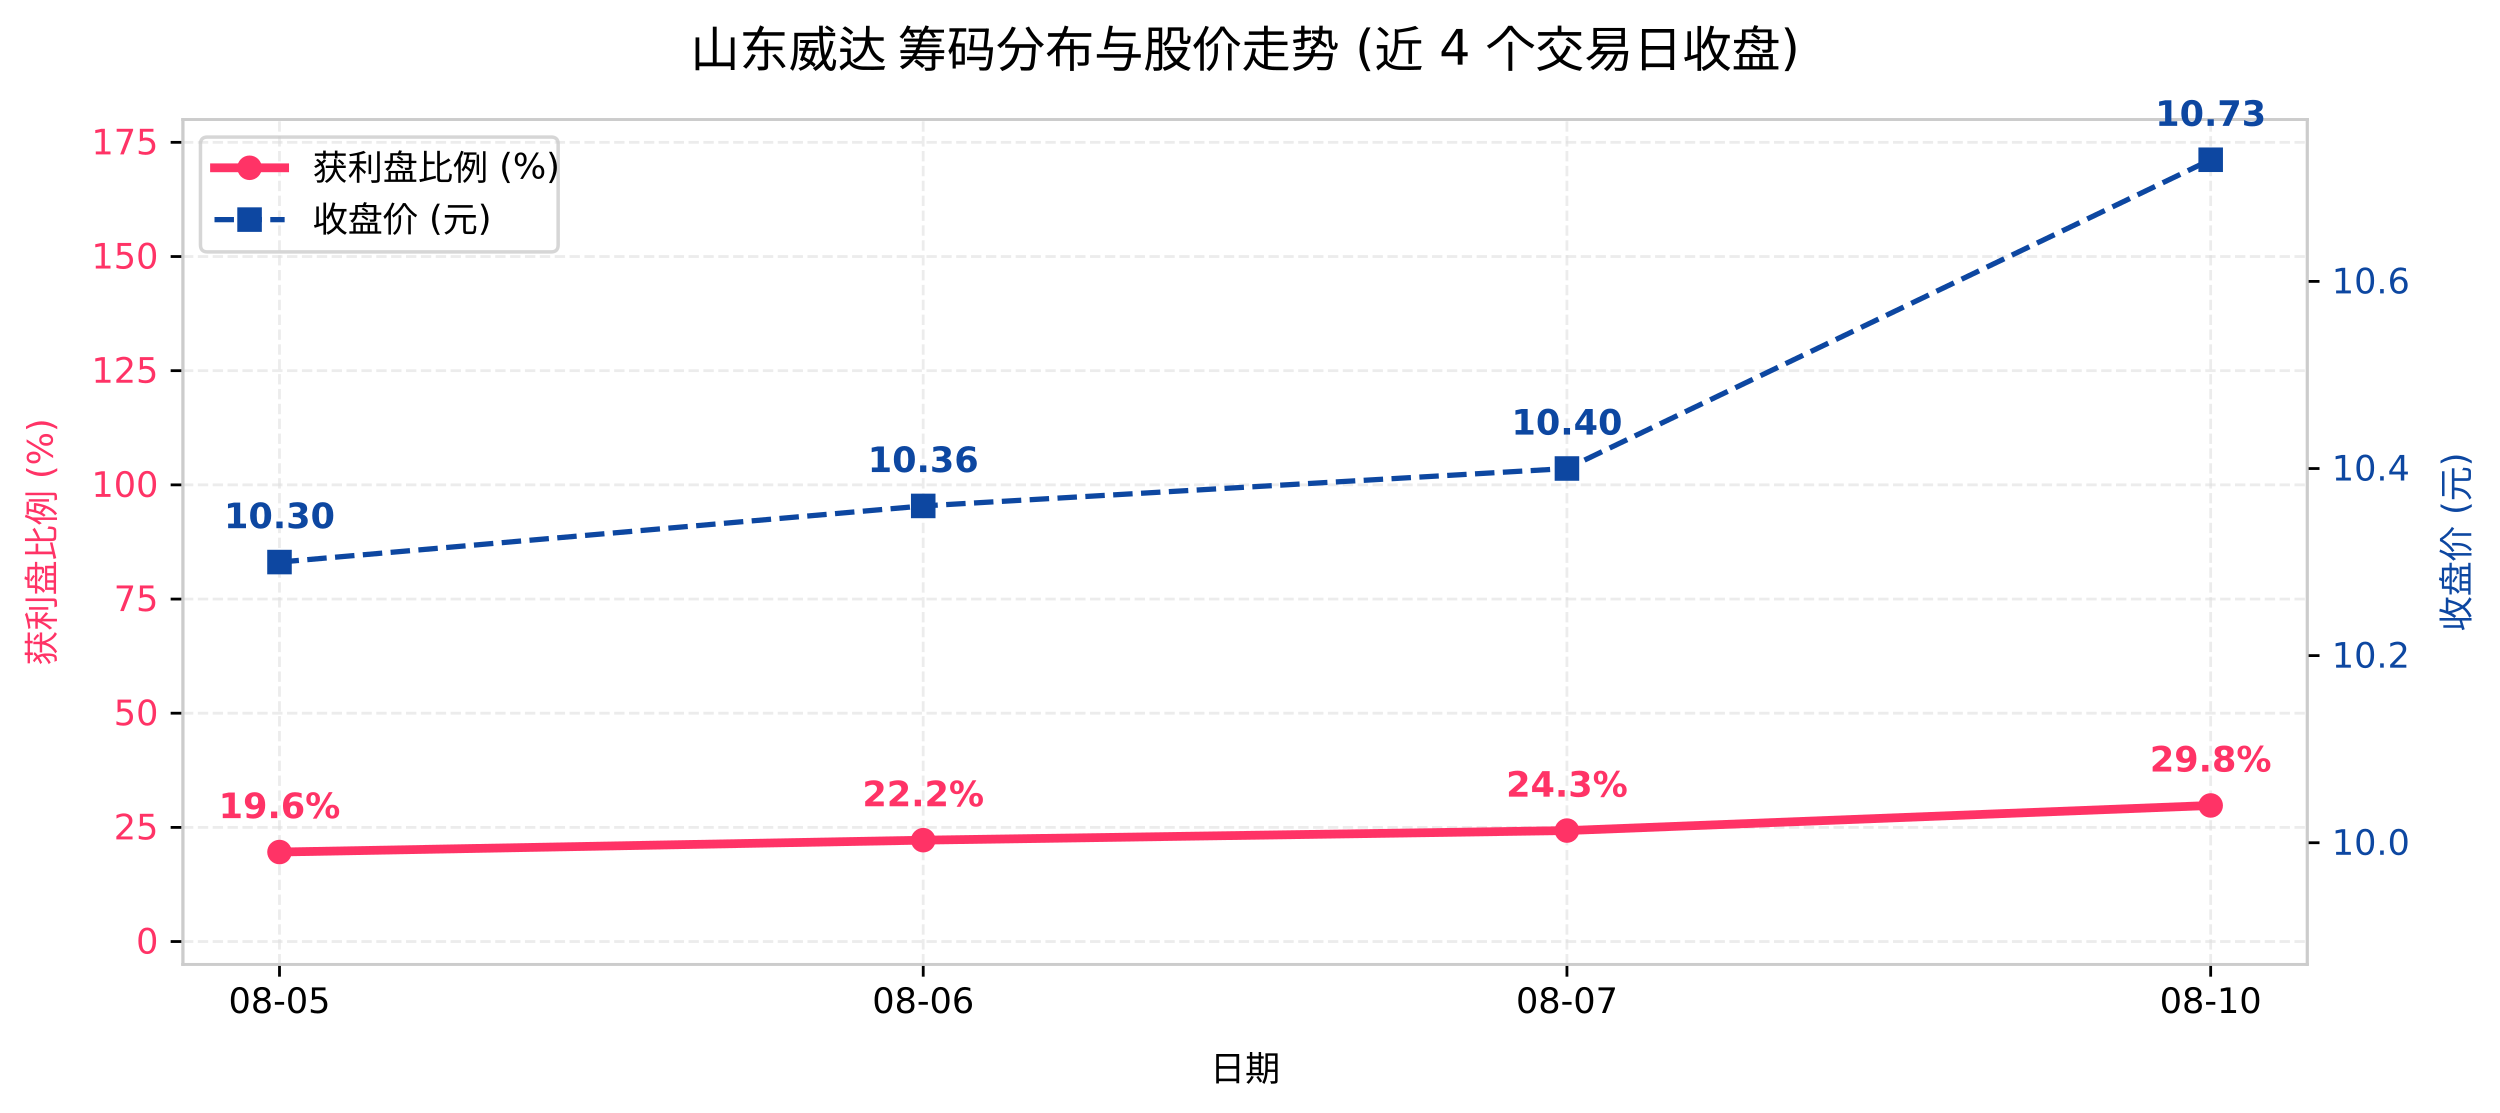
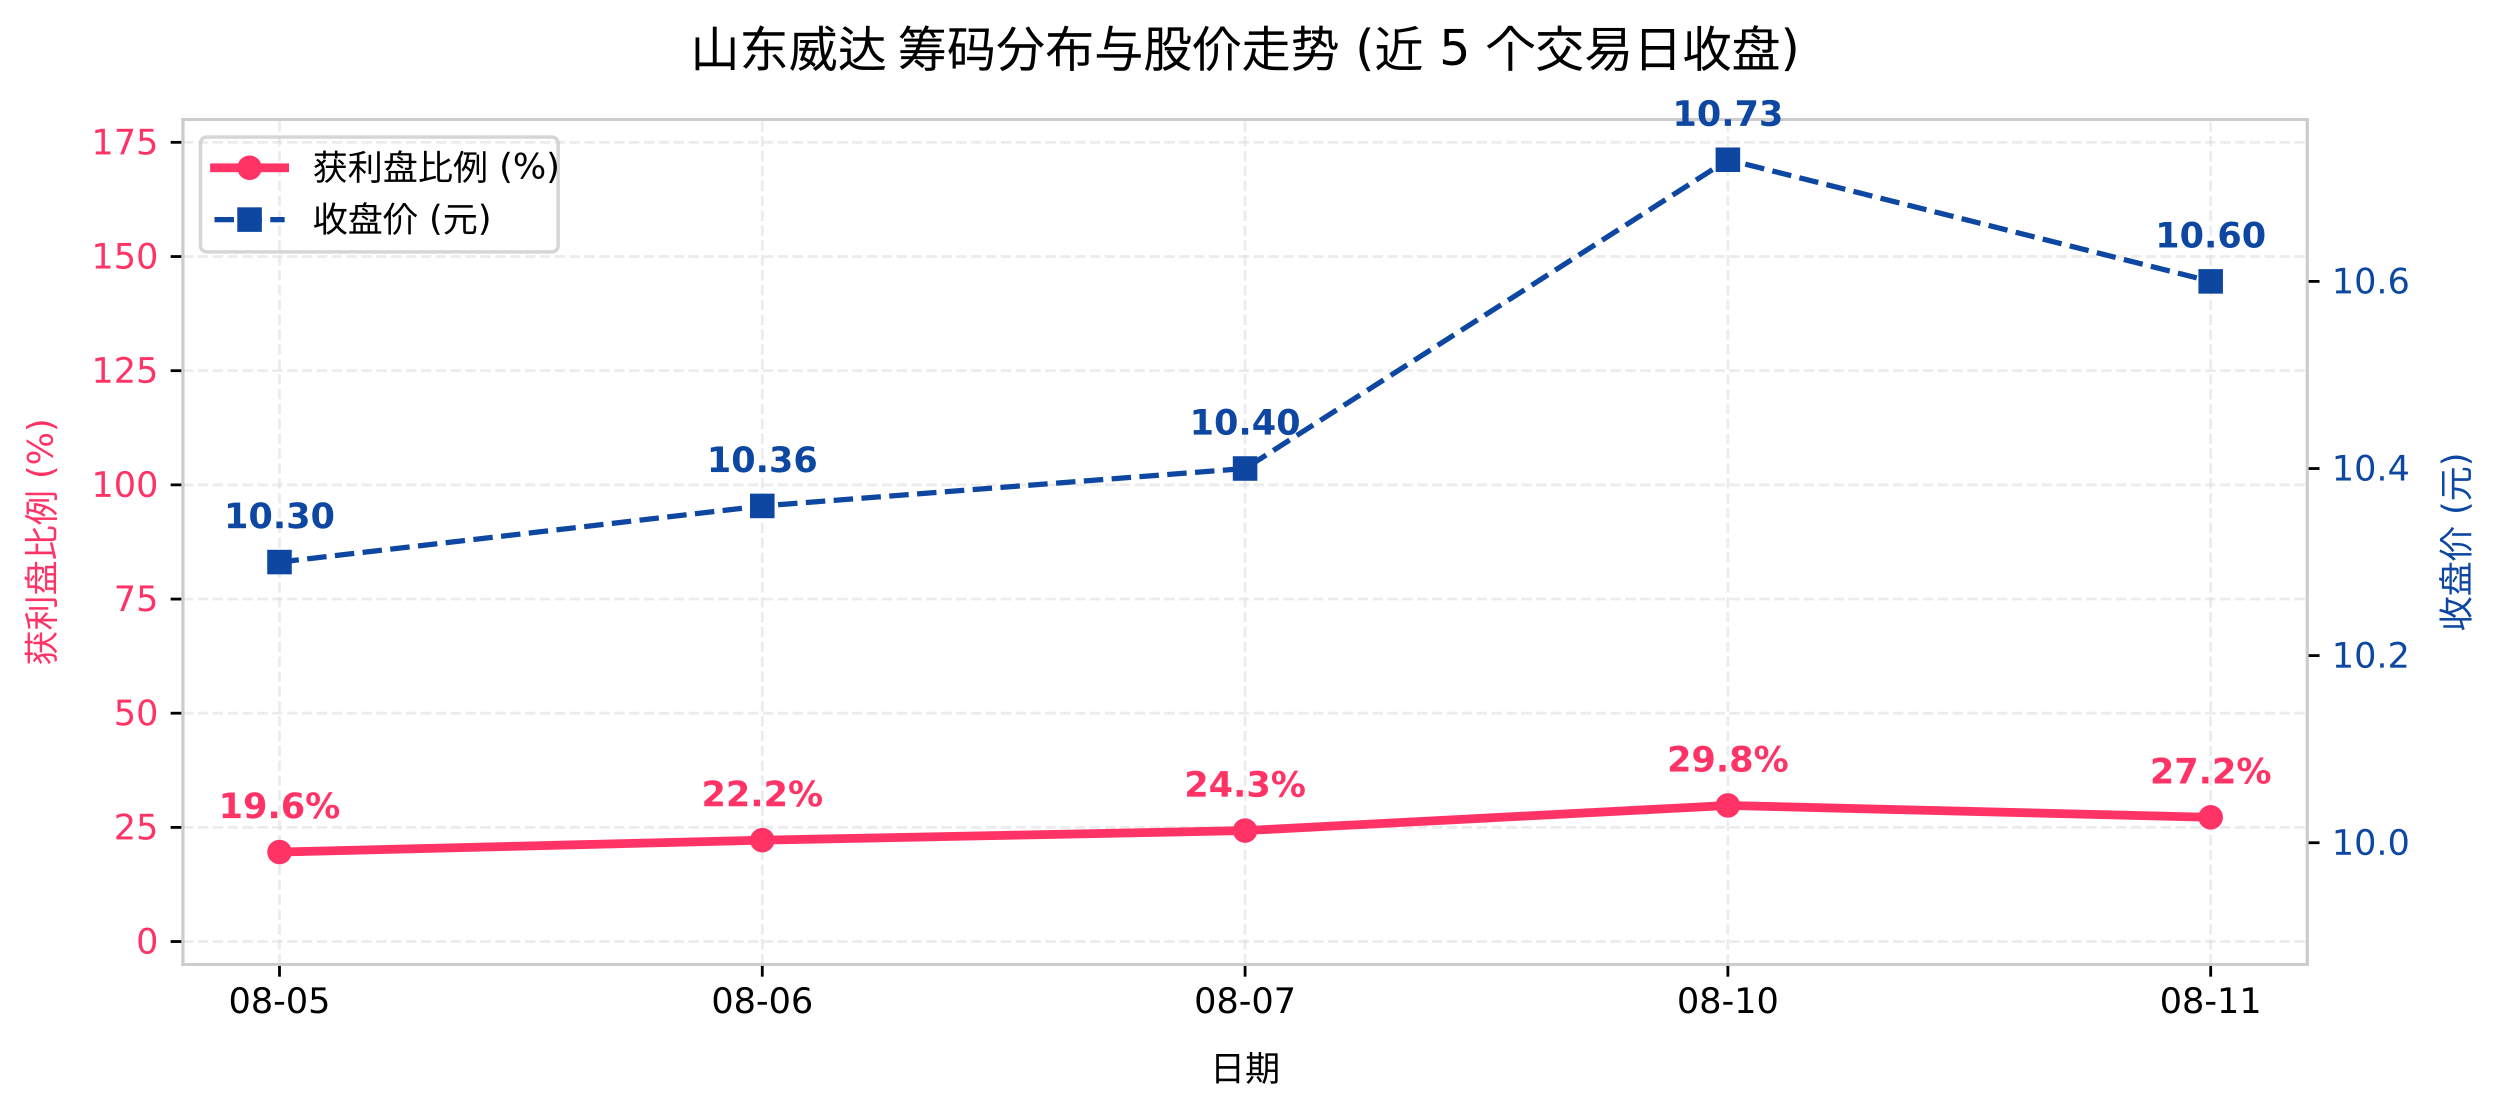
<svg xmlns="http://www.w3.org/2000/svg" xmlns:xlink="http://www.w3.org/1999/xlink" width="712.848pt" height="317.114pt" viewBox="0 0 712.848 317.114" version="1.1">
  <defs>
    <style type="text/css">*{stroke-linejoin: round; stroke-linecap: butt}</style>
  </defs>
  <g id="figure_1">
    <g id="patch_1">
      <path d="M 0 317.114  L 712.848 317.114  L 712.848 0  L 0 0  L 0 317.114  z " style="fill: none" />
    </g>
    <g id="axes_1">
      <g id="patch_2">
        <path d="M 52.163 274.983  L 657.883 274.983  L 657.883 34.08  L 52.163 34.08  L 52.163 274.983  z " style="fill: none" />
      </g>
      <g id="matplotlib.axis_1">
        <g id="xtick_1">
          <g id="line2d_1">
-             <path d="M 79.695 274.983  L 79.695 34.08  " clip-path="url(#pde02eee3ed)" style="fill: none; stroke-dasharray: 2.96,1.28; stroke-dashoffset: 0; stroke: #e0e0e0; stroke-opacity: 0.6; stroke-width: 0.8" />
+             <path d="M 79.695 274.983  L 79.695 34.08  " clip-path="url(#p38be6f33c8)" style="fill: none; stroke-dasharray: 2.96,1.28; stroke-dashoffset: 0; stroke: #e0e0e0; stroke-opacity: 0.6; stroke-width: 0.8" />
          </g>
          <g id="line2d_2">
            <defs>
-               <path id="m88d20fd924" d="M 0 0  L 0 3.5  " style="stroke: #000000; stroke-width: 0.8" />
+               <path id="m1085b98bb7" d="M 0 0  L 0 3.5  " style="stroke: #000000; stroke-width: 0.8" />
            </defs>
            <g>
-               <use xlink:href="#m88d20fd924" x="79.695" y="274.983" style="stroke: #000000; stroke-width: 0.8" />
+               <use xlink:href="#m1085b98bb7" x="79.695" y="274.983" style="stroke: #000000; stroke-width: 0.8" />
            </g>
          </g>
          <g id="text_1">
            <text style="font: 10px 'WenQuanYi Zen Hei', 'DejaVu Sans', 'Arial', sans-serif; text-anchor: middle" x="79.695" y="288.839" transform="rotate(-0 79.69523 288.8391)">08-05</text>
          </g>
        </g>
        <g id="xtick_2">
          <g id="line2d_3">
-             <path d="M 263.247 274.983  L 263.247 34.08  " clip-path="url(#pde02eee3ed)" style="fill: none; stroke-dasharray: 2.96,1.28; stroke-dashoffset: 0; stroke: #e0e0e0; stroke-opacity: 0.6; stroke-width: 0.8" />
+             <path d="M 217.359 274.983  L 217.359 34.08  " clip-path="url(#p38be6f33c8)" style="fill: none; stroke-dasharray: 2.96,1.28; stroke-dashoffset: 0; stroke: #e0e0e0; stroke-opacity: 0.6; stroke-width: 0.8" />
          </g>
          <g id="line2d_4">
            <g>
-               <use xlink:href="#m88d20fd924" x="263.247" y="274.983" style="stroke: #000000; stroke-width: 0.8" />
+               <use xlink:href="#m1085b98bb7" x="217.359" y="274.983" style="stroke: #000000; stroke-width: 0.8" />
            </g>
          </g>
          <g id="text_2">
-             <text style="font: 10px 'WenQuanYi Zen Hei', 'DejaVu Sans', 'Arial', sans-serif; text-anchor: middle" x="263.247" y="288.839" transform="rotate(-0 263.2467 288.8391)">08-06</text>
+             <text style="font: 10px 'WenQuanYi Zen Hei', 'DejaVu Sans', 'Arial', sans-serif; text-anchor: middle" x="217.359" y="288.839" transform="rotate(-0 217.3589 288.8391)">08-06</text>
          </g>
        </g>
        <g id="xtick_3">
          <g id="line2d_5">
-             <path d="M 446.798 274.983  L 446.798 34.08  " clip-path="url(#pde02eee3ed)" style="fill: none; stroke-dasharray: 2.96,1.28; stroke-dashoffset: 0; stroke: #e0e0e0; stroke-opacity: 0.6; stroke-width: 0.8" />
+             <path d="M 355.022 274.983  L 355.022 34.08  " clip-path="url(#p38be6f33c8)" style="fill: none; stroke-dasharray: 2.96,1.28; stroke-dashoffset: 0; stroke: #e0e0e0; stroke-opacity: 0.6; stroke-width: 0.8" />
          </g>
          <g id="line2d_6">
            <g>
-               <use xlink:href="#m88d20fd924" x="446.798" y="274.983" style="stroke: #000000; stroke-width: 0.8" />
+               <use xlink:href="#m1085b98bb7" x="355.022" y="274.983" style="stroke: #000000; stroke-width: 0.8" />
            </g>
          </g>
          <g id="text_3">
-             <text style="font: 10px 'WenQuanYi Zen Hei', 'DejaVu Sans', 'Arial', sans-serif; text-anchor: middle" x="446.798" y="288.839" transform="rotate(-0 446.7983 288.8391)">08-07</text>
+             <text style="font: 10px 'WenQuanYi Zen Hei', 'DejaVu Sans', 'Arial', sans-serif; text-anchor: middle" x="355.022" y="288.839" transform="rotate(-0 355.0225 288.8391)">08-07</text>
          </g>
        </g>
        <g id="xtick_4">
          <g id="line2d_7">
-             <path d="M 630.35 274.983  L 630.35 34.08  " clip-path="url(#pde02eee3ed)" style="fill: none; stroke-dasharray: 2.96,1.28; stroke-dashoffset: 0; stroke: #e0e0e0; stroke-opacity: 0.6; stroke-width: 0.8" />
+             <path d="M 492.686 274.983  L 492.686 34.08  " clip-path="url(#p38be6f33c8)" style="fill: none; stroke-dasharray: 2.96,1.28; stroke-dashoffset: 0; stroke: #e0e0e0; stroke-opacity: 0.6; stroke-width: 0.8" />
          </g>
          <g id="line2d_8">
            <g>
-               <use xlink:href="#m88d20fd924" x="630.35" y="274.983" style="stroke: #000000; stroke-width: 0.8" />
+               <use xlink:href="#m1085b98bb7" x="492.686" y="274.983" style="stroke: #000000; stroke-width: 0.8" />
            </g>
          </g>
          <g id="text_4">
-             <text style="font: 10px 'WenQuanYi Zen Hei', 'DejaVu Sans', 'Arial', sans-serif; text-anchor: middle" x="630.35" y="288.839" transform="rotate(-0 630.3498 288.8391)">08-10</text>
-           </g>
-         </g>
-         <g id="text_5">
+             <text style="font: 10px 'WenQuanYi Zen Hei', 'DejaVu Sans', 'Arial', sans-serif; text-anchor: middle" x="492.686" y="288.839" transform="rotate(-0 492.6861 288.8391)">08-10</text>
+           </g>
+         </g>
+         <g id="xtick_5">
+           <g id="line2d_9">
+             <path d="M 630.35 274.983  L 630.35 34.08  " clip-path="url(#p38be6f33c8)" style="fill: none; stroke-dasharray: 2.96,1.28; stroke-dashoffset: 0; stroke: #e0e0e0; stroke-opacity: 0.6; stroke-width: 0.8" />
+           </g>
+           <g id="line2d_10">
+             <g>
+               <use xlink:href="#m1085b98bb7" x="630.35" y="274.983" style="stroke: #000000; stroke-width: 0.8" />
+             </g>
+           </g>
+           <g id="text_5">
+             <text style="font: 10px 'WenQuanYi Zen Hei', 'DejaVu Sans', 'Arial', sans-serif; text-anchor: middle" x="630.35" y="288.839" transform="rotate(-0 630.3498 288.8391)">08-11</text>
+           </g>
+         </g>
+         <g id="text_6">
          <text style="font: 10px 'WenQuanYi Zen Hei', 'DejaVu Sans', 'Arial', sans-serif; text-anchor: middle" x="355.022" y="308.253" transform="rotate(-0 355.0225 308.2531)">日期</text>
        </g>
      </g>
      <g id="matplotlib.axis_2">
        <g id="ytick_1">
-           <g id="line2d_9">
-             <path d="M 52.163 268.472  L 657.883 268.472  " clip-path="url(#pde02eee3ed)" style="fill: none; stroke-dasharray: 2.96,1.28; stroke-dashoffset: 0; stroke: #e0e0e0; stroke-opacity: 0.6; stroke-width: 0.8" />
-           </g>
-           <g id="line2d_10">
+           <g id="line2d_11">
+             <path d="M 52.163 268.472  L 657.883 268.472  " clip-path="url(#p38be6f33c8)" style="fill: none; stroke-dasharray: 2.96,1.28; stroke-dashoffset: 0; stroke: #e0e0e0; stroke-opacity: 0.6; stroke-width: 0.8" />
+           </g>
+           <g id="line2d_12">
            <defs>
-               <path id="me8c92df234" d="M 0 0  L -3.5 0  " style="stroke: #000000; stroke-width: 0.8" />
+               <path id="m3b15d370ad" d="M 0 0  L -3.5 0  " style="stroke: #000000; stroke-width: 0.8" />
            </defs>
            <g>
-               <use xlink:href="#me8c92df234" x="52.163" y="268.472" style="stroke: #000000; stroke-width: 0.8" />
-             </g>
-           </g>
-           <g id="text_6">
+               <use xlink:href="#m3b15d370ad" x="52.163" y="268.472" style="stroke: #000000; stroke-width: 0.8" />
+             </g>
+           </g>
+           <g id="text_7">
            <text style="fill: #ff3366; font: 10px 'WenQuanYi Zen Hei', 'DejaVu Sans', 'Arial', sans-serif; text-anchor: end" x="45.163" y="271.9" transform="rotate(-0 45.1625 271.9001)">0</text>
          </g>
        </g>
        <g id="ytick_2">
-           <g id="line2d_11">
-             <path d="M 52.163 235.918  L 657.883 235.918  " clip-path="url(#pde02eee3ed)" style="fill: none; stroke-dasharray: 2.96,1.28; stroke-dashoffset: 0; stroke: #e0e0e0; stroke-opacity: 0.6; stroke-width: 0.8" />
-           </g>
-           <g id="line2d_12">
-             <g>
-               <use xlink:href="#me8c92df234" x="52.163" y="235.918" style="stroke: #000000; stroke-width: 0.8" />
-             </g>
-           </g>
-           <g id="text_7">
+           <g id="line2d_13">
+             <path d="M 52.163 235.918  L 657.883 235.918  " clip-path="url(#p38be6f33c8)" style="fill: none; stroke-dasharray: 2.96,1.28; stroke-dashoffset: 0; stroke: #e0e0e0; stroke-opacity: 0.6; stroke-width: 0.8" />
+           </g>
+           <g id="line2d_14">
+             <g>
+               <use xlink:href="#m3b15d370ad" x="52.163" y="235.918" style="stroke: #000000; stroke-width: 0.8" />
+             </g>
+           </g>
+           <g id="text_8">
            <text style="fill: #ff3366; font: 10px 'WenQuanYi Zen Hei', 'DejaVu Sans', 'Arial', sans-serif; text-anchor: end" x="45.163" y="239.346" transform="rotate(-0 45.1625 239.3457)">25</text>
          </g>
        </g>
        <g id="ytick_3">
-           <g id="line2d_13">
-             <path d="M 52.163 203.363  L 657.883 203.363  " clip-path="url(#pde02eee3ed)" style="fill: none; stroke-dasharray: 2.96,1.28; stroke-dashoffset: 0; stroke: #e0e0e0; stroke-opacity: 0.6; stroke-width: 0.8" />
-           </g>
-           <g id="line2d_14">
-             <g>
-               <use xlink:href="#me8c92df234" x="52.163" y="203.363" style="stroke: #000000; stroke-width: 0.8" />
-             </g>
-           </g>
-           <g id="text_8">
+           <g id="line2d_15">
+             <path d="M 52.163 203.363  L 657.883 203.363  " clip-path="url(#p38be6f33c8)" style="fill: none; stroke-dasharray: 2.96,1.28; stroke-dashoffset: 0; stroke: #e0e0e0; stroke-opacity: 0.6; stroke-width: 0.8" />
+           </g>
+           <g id="line2d_16">
+             <g>
+               <use xlink:href="#m3b15d370ad" x="52.163" y="203.363" style="stroke: #000000; stroke-width: 0.8" />
+             </g>
+           </g>
+           <g id="text_9">
            <text style="fill: #ff3366; font: 10px 'WenQuanYi Zen Hei', 'DejaVu Sans', 'Arial', sans-serif; text-anchor: end" x="45.163" y="206.791" transform="rotate(-0 45.1625 206.7913)">50</text>
          </g>
        </g>
        <g id="ytick_4">
-           <g id="line2d_15">
-             <path d="M 52.163 170.809  L 657.883 170.809  " clip-path="url(#pde02eee3ed)" style="fill: none; stroke-dasharray: 2.96,1.28; stroke-dashoffset: 0; stroke: #e0e0e0; stroke-opacity: 0.6; stroke-width: 0.8" />
-           </g>
-           <g id="line2d_16">
-             <g>
-               <use xlink:href="#me8c92df234" x="52.163" y="170.809" style="stroke: #000000; stroke-width: 0.8" />
-             </g>
-           </g>
-           <g id="text_9">
+           <g id="line2d_17">
+             <path d="M 52.163 170.809  L 657.883 170.809  " clip-path="url(#p38be6f33c8)" style="fill: none; stroke-dasharray: 2.96,1.28; stroke-dashoffset: 0; stroke: #e0e0e0; stroke-opacity: 0.6; stroke-width: 0.8" />
+           </g>
+           <g id="line2d_18">
+             <g>
+               <use xlink:href="#m3b15d370ad" x="52.163" y="170.809" style="stroke: #000000; stroke-width: 0.8" />
+             </g>
+           </g>
+           <g id="text_10">
            <text style="fill: #ff3366; font: 10px 'WenQuanYi Zen Hei', 'DejaVu Sans', 'Arial', sans-serif; text-anchor: end" x="45.163" y="174.237" transform="rotate(-0 45.1625 174.2369)">75</text>
          </g>
        </g>
        <g id="ytick_5">
-           <g id="line2d_17">
-             <path d="M 52.163 138.254  L 657.883 138.254  " clip-path="url(#pde02eee3ed)" style="fill: none; stroke-dasharray: 2.96,1.28; stroke-dashoffset: 0; stroke: #e0e0e0; stroke-opacity: 0.6; stroke-width: 0.8" />
-           </g>
-           <g id="line2d_18">
-             <g>
-               <use xlink:href="#me8c92df234" x="52.163" y="138.254" style="stroke: #000000; stroke-width: 0.8" />
-             </g>
-           </g>
-           <g id="text_10">
+           <g id="line2d_19">
+             <path d="M 52.163 138.254  L 657.883 138.254  " clip-path="url(#p38be6f33c8)" style="fill: none; stroke-dasharray: 2.96,1.28; stroke-dashoffset: 0; stroke: #e0e0e0; stroke-opacity: 0.6; stroke-width: 0.8" />
+           </g>
+           <g id="line2d_20">
+             <g>
+               <use xlink:href="#m3b15d370ad" x="52.163" y="138.254" style="stroke: #000000; stroke-width: 0.8" />
+             </g>
+           </g>
+           <g id="text_11">
            <text style="fill: #ff3366; font: 10px 'WenQuanYi Zen Hei', 'DejaVu Sans', 'Arial', sans-serif; text-anchor: end" x="45.163" y="141.682" transform="rotate(-0 45.1625 141.6825)">100</text>
          </g>
        </g>
        <g id="ytick_6">
-           <g id="line2d_19">
-             <path d="M 52.163 105.7  L 657.883 105.7  " clip-path="url(#pde02eee3ed)" style="fill: none; stroke-dasharray: 2.96,1.28; stroke-dashoffset: 0; stroke: #e0e0e0; stroke-opacity: 0.6; stroke-width: 0.8" />
-           </g>
-           <g id="line2d_20">
-             <g>
-               <use xlink:href="#me8c92df234" x="52.163" y="105.7" style="stroke: #000000; stroke-width: 0.8" />
-             </g>
-           </g>
-           <g id="text_11">
+           <g id="line2d_21">
+             <path d="M 52.163 105.7  L 657.883 105.7  " clip-path="url(#p38be6f33c8)" style="fill: none; stroke-dasharray: 2.96,1.28; stroke-dashoffset: 0; stroke: #e0e0e0; stroke-opacity: 0.6; stroke-width: 0.8" />
+           </g>
+           <g id="line2d_22">
+             <g>
+               <use xlink:href="#m3b15d370ad" x="52.163" y="105.7" style="stroke: #000000; stroke-width: 0.8" />
+             </g>
+           </g>
+           <g id="text_12">
            <text style="fill: #ff3366; font: 10px 'WenQuanYi Zen Hei', 'DejaVu Sans', 'Arial', sans-serif; text-anchor: end" x="45.163" y="109.128" transform="rotate(-0 45.1625 109.1281)">125</text>
          </g>
        </g>
        <g id="ytick_7">
-           <g id="line2d_21">
-             <path d="M 52.163 73.146  L 657.883 73.146  " clip-path="url(#pde02eee3ed)" style="fill: none; stroke-dasharray: 2.96,1.28; stroke-dashoffset: 0; stroke: #e0e0e0; stroke-opacity: 0.6; stroke-width: 0.8" />
-           </g>
-           <g id="line2d_22">
-             <g>
-               <use xlink:href="#me8c92df234" x="52.163" y="73.146" style="stroke: #000000; stroke-width: 0.8" />
-             </g>
-           </g>
-           <g id="text_12">
+           <g id="line2d_23">
+             <path d="M 52.163 73.146  L 657.883 73.146  " clip-path="url(#p38be6f33c8)" style="fill: none; stroke-dasharray: 2.96,1.28; stroke-dashoffset: 0; stroke: #e0e0e0; stroke-opacity: 0.6; stroke-width: 0.8" />
+           </g>
+           <g id="line2d_24">
+             <g>
+               <use xlink:href="#m3b15d370ad" x="52.163" y="73.146" style="stroke: #000000; stroke-width: 0.8" />
+             </g>
+           </g>
+           <g id="text_13">
            <text style="fill: #ff3366; font: 10px 'WenQuanYi Zen Hei', 'DejaVu Sans', 'Arial', sans-serif; text-anchor: end" x="45.163" y="76.574" transform="rotate(-0 45.1625 76.57371)">150</text>
          </g>
        </g>
        <g id="ytick_8">
-           <g id="line2d_23">
-             <path d="M 52.163 40.591  L 657.883 40.591  " clip-path="url(#pde02eee3ed)" style="fill: none; stroke-dasharray: 2.96,1.28; stroke-dashoffset: 0; stroke: #e0e0e0; stroke-opacity: 0.6; stroke-width: 0.8" />
-           </g>
-           <g id="line2d_24">
-             <g>
-               <use xlink:href="#me8c92df234" x="52.163" y="40.591" style="stroke: #000000; stroke-width: 0.8" />
-             </g>
-           </g>
-           <g id="text_13">
+           <g id="line2d_25">
+             <path d="M 52.163 40.591  L 657.883 40.591  " clip-path="url(#p38be6f33c8)" style="fill: none; stroke-dasharray: 2.96,1.28; stroke-dashoffset: 0; stroke: #e0e0e0; stroke-opacity: 0.6; stroke-width: 0.8" />
+           </g>
+           <g id="line2d_26">
+             <g>
+               <use xlink:href="#m3b15d370ad" x="52.163" y="40.591" style="stroke: #000000; stroke-width: 0.8" />
+             </g>
+           </g>
+           <g id="text_14">
            <text style="fill: #ff3366; font: 10px 'WenQuanYi Zen Hei', 'DejaVu Sans', 'Arial', sans-serif; text-anchor: end" x="45.163" y="44.019" transform="rotate(-0 45.1625 44.01932)">175</text>
          </g>
        </g>
-         <g id="text_14">
+         <g id="text_15">
          <text style="fill: #ff3366; font: 10px 'WenQuanYi Zen Hei', 'DejaVu Sans', 'Arial', sans-serif; text-anchor: middle" x="15.463" y="154.532" transform="rotate(-90 15.4625 154.5316)">获利盘比例 (%)</text>
        </g>
      </g>
-       <g id="line2d_25">
-         <path d="M 79.695 242.949  L 263.247 239.564  L 446.798 236.829  L 630.35 229.667  " clip-path="url(#pde02eee3ed)" style="fill: none; stroke: #ff3366; stroke-width: 2.5; stroke-linecap: square" />
+       <g id="line2d_27">
+         <path d="M 79.695 242.949  L 217.359 239.564  L 355.022 236.829  L 492.686 229.667  L 630.35 233.053  " clip-path="url(#p38be6f33c8)" style="fill: none; stroke: #ff3366; stroke-width: 2.5; stroke-linecap: square" />
        <defs>
-           <path id="mb4bf38bda2" d="M 0 3  C 0.796 3 1.559 2.684 2.121 2.121  C 2.684 1.559 3 0.796 3 0  C 3 -0.796 2.684 -1.559 2.121 -2.121  C 1.559 -2.684 0.796 -3 0 -3  C -0.796 -3 -1.559 -2.684 -2.121 -2.121  C -2.684 -1.559 -3 -0.796 -3 0  C -3 0.796 -2.684 1.559 -2.121 2.121  C -1.559 2.684 -0.796 3 0 3  z " style="stroke: #ff3366" />
+           <path id="meeb7e7c93b" d="M 0 3  C 0.796 3 1.559 2.684 2.121 2.121  C 2.684 1.559 3 0.796 3 0  C 3 -0.796 2.684 -1.559 2.121 -2.121  C 1.559 -2.684 0.796 -3 0 -3  C -0.796 -3 -1.559 -2.684 -2.121 -2.121  C -2.684 -1.559 -3 -0.796 -3 0  C -3 0.796 -2.684 1.559 -2.121 2.121  C -1.559 2.684 -0.796 3 0 3  z " style="stroke: #ff3366" />
        </defs>
-         <g clip-path="url(#pde02eee3ed)">
-           <use xlink:href="#mb4bf38bda2" x="79.695" y="242.949" style="fill: #ff3366; stroke: #ff3366" />
-           <use xlink:href="#mb4bf38bda2" x="263.247" y="239.564" style="fill: #ff3366; stroke: #ff3366" />
-           <use xlink:href="#mb4bf38bda2" x="446.798" y="236.829" style="fill: #ff3366; stroke: #ff3366" />
-           <use xlink:href="#mb4bf38bda2" x="630.35" y="229.667" style="fill: #ff3366; stroke: #ff3366" />
+         <g clip-path="url(#p38be6f33c8)">
+           <use xlink:href="#meeb7e7c93b" x="79.695" y="242.949" style="fill: #ff3366; stroke: #ff3366" />
+           <use xlink:href="#meeb7e7c93b" x="217.359" y="239.564" style="fill: #ff3366; stroke: #ff3366" />
+           <use xlink:href="#meeb7e7c93b" x="355.022" y="236.829" style="fill: #ff3366; stroke: #ff3366" />
+           <use xlink:href="#meeb7e7c93b" x="492.686" y="229.667" style="fill: #ff3366; stroke: #ff3366" />
+           <use xlink:href="#meeb7e7c93b" x="630.35" y="233.053" style="fill: #ff3366; stroke: #ff3366" />
        </g>
      </g>
      <g id="patch_3">
        <path d="M 52.163 274.983  L 52.163 34.08  " style="fill: none; stroke: #cccccc; stroke-width: 0.8; stroke-linejoin: miter; stroke-linecap: square" />
      </g>
      <g id="patch_4">
        <path d="M 657.883 274.983  L 657.883 34.08  " style="fill: none; stroke: #cccccc; stroke-width: 0.8; stroke-linejoin: miter; stroke-linecap: square" />
      </g>
      <g id="patch_5">
        <path d="M 52.163 274.983  L 657.883 274.983  " style="fill: none; stroke: #cccccc; stroke-width: 0.8; stroke-linejoin: miter; stroke-linecap: square" />
      </g>
      <g id="patch_6">
        <path d="M 52.163 34.08  L 657.883 34.08  " style="fill: none; stroke: #cccccc; stroke-width: 0.8; stroke-linejoin: miter; stroke-linecap: square" />
      </g>
-       <g id="text_15">
+       <g id="text_16">
        <text style="fill: #ff3366; font: 700 10px 'WenQuanYi Zen Hei', 'DejaVu Sans', 'Arial', sans-serif; text-anchor: middle" x="79.695" y="233.288" transform="rotate(-0 79.69523 233.2884)">19.6%</text>
      </g>
-       <g id="text_16">
-         <text style="fill: #ff3366; font: 700 10px 'WenQuanYi Zen Hei', 'DejaVu Sans', 'Arial', sans-serif; text-anchor: middle" x="263.247" y="229.903" transform="rotate(-0 263.2467 229.9027)">22.2%</text>
-       </g>
      <g id="text_17">
-         <text style="fill: #ff3366; font: 700 10px 'WenQuanYi Zen Hei', 'DejaVu Sans', 'Arial', sans-serif; text-anchor: middle" x="446.798" y="227.168" transform="rotate(-0 446.7983 227.1681)">24.3%</text>
+         <text style="fill: #ff3366; font: 700 10px 'WenQuanYi Zen Hei', 'DejaVu Sans', 'Arial', sans-serif; text-anchor: middle" x="217.359" y="229.903" transform="rotate(-0 217.3589 229.9027)">22.2%</text>
      </g>
      <g id="text_18">
-         <text style="fill: #ff3366; font: 700 10px 'WenQuanYi Zen Hei', 'DejaVu Sans', 'Arial', sans-serif; text-anchor: middle" x="630.35" y="220.006" transform="rotate(-0 630.3498 220.0062)">29.8%</text>
+         <text style="fill: #ff3366; font: 700 10px 'WenQuanYi Zen Hei', 'DejaVu Sans', 'Arial', sans-serif; text-anchor: middle" x="355.022" y="227.168" transform="rotate(-0 355.0225 227.1681)">24.3%</text>
+       </g>
+       <g id="text_19">
+         <text style="fill: #ff3366; font: 700 10px 'WenQuanYi Zen Hei', 'DejaVu Sans', 'Arial', sans-serif; text-anchor: middle" x="492.686" y="220.006" transform="rotate(-0 492.6861 220.0062)">29.8%</text>
+       </g>
+       <g id="text_20">
+         <text style="fill: #ff3366; font: 700 10px 'WenQuanYi Zen Hei', 'DejaVu Sans', 'Arial', sans-serif; text-anchor: middle" x="630.35" y="223.392" transform="rotate(-0 630.3498 223.3918)">27.2%</text>
      </g>
      <g id="legend_1">
        <g id="patch_7">
          <path d="M 59.163 71.829  L 157.15 71.829  Q 159.15 71.829 159.15 69.829  L 159.15 41.08  Q 159.15 39.08 157.15 39.08  L 59.163 39.08  Q 57.163 39.08 57.163 41.08  L 57.163 69.829  Q 57.163 71.829 59.163 71.829  L 59.163 71.829  z " style="fill: none; opacity: 0.8; stroke: #cccccc; stroke-linejoin: miter" />
        </g>
-         <g id="line2d_26">
+         <g id="line2d_28">
          <path d="M 61.163 47.843  L 71.162 47.843  L 81.162 47.843  " style="fill: none; stroke: #ff3366; stroke-width: 2.5; stroke-linecap: square" />
          <g>
-             <use xlink:href="#mb4bf38bda2" x="71.162" y="47.843" style="fill: #ff3366; stroke: #ff3366" />
-           </g>
-         </g>
-         <g id="text_19">
+             <use xlink:href="#meeb7e7c93b" x="71.162" y="47.843" style="fill: #ff3366; stroke: #ff3366" />
+           </g>
+         </g>
+         <g id="text_21">
          <text style="font: 10px 'WenQuanYi Zen Hei', 'DejaVu Sans', 'Arial', sans-serif; text-anchor: start" x="89.162" y="51.343" transform="rotate(-0 89.1625 51.34281)">获利盘比例 (%)</text>
        </g>
-         <g id="line2d_27">
+         <g id="line2d_29">
          <path d="M 61.163 62.619  L 71.162 62.619  L 81.162 62.619  " style="fill: none; stroke-dasharray: 5.55,2.4; stroke-dashoffset: 0; stroke: #0d47a1; stroke-width: 1.5" />
          <defs>
-             <path id="m599350d011" d="M -3 3  L 3 3  L 3 -3  L -3 -3  z " style="stroke: #0d47a1; stroke-linejoin: miter" />
+             <path id="m425ab0cfdd" d="M -3 3  L 3 3  L 3 -3  L -3 -3  z " style="stroke: #0d47a1; stroke-linejoin: miter" />
          </defs>
          <g>
-             <use xlink:href="#m599350d011" x="71.162" y="62.619" style="fill: #0d47a1; stroke: #0d47a1; stroke-linejoin: miter" />
-           </g>
-         </g>
-         <g id="text_20">
+             <use xlink:href="#m425ab0cfdd" x="71.162" y="62.619" style="fill: #0d47a1; stroke: #0d47a1; stroke-linejoin: miter" />
+           </g>
+         </g>
+         <g id="text_22">
          <text style="font: 10px 'WenQuanYi Zen Hei', 'DejaVu Sans', 'Arial', sans-serif; text-anchor: start" x="89.162" y="66.119" transform="rotate(-0 89.1625 66.11938)">收盘价 (元)</text>
        </g>
      </g>
    </g>
    <g id="axes_2">
      <g id="matplotlib.axis_3">
        <g id="ytick_9">
-           <g id="line2d_28">
+           <g id="line2d_30">
            <defs>
-               <path id="m8063357d72" d="M 0 0  L 3.5 0  " style="stroke: #000000; stroke-width: 0.8" />
+               <path id="m8b6787afac" d="M 0 0  L 3.5 0  " style="stroke: #000000; stroke-width: 0.8" />
            </defs>
            <g>
-               <use xlink:href="#m8063357d72" x="657.883" y="240.301" style="stroke: #000000; stroke-width: 0.8" />
-             </g>
-           </g>
-           <g id="text_21">
+               <use xlink:href="#m8b6787afac" x="657.883" y="240.301" style="stroke: #000000; stroke-width: 0.8" />
+             </g>
+           </g>
+           <g id="text_23">
            <text style="fill: #0d47a1; font: 10px 'WenQuanYi Zen Hei', 'DejaVu Sans', 'Arial', sans-serif; text-anchor: start" x="664.883" y="243.73" transform="rotate(-0 664.8825 243.7295)">10.0</text>
          </g>
        </g>
        <g id="ytick_10">
-           <g id="line2d_29">
-             <g>
-               <use xlink:href="#m8063357d72" x="657.883" y="186.945" style="stroke: #000000; stroke-width: 0.8" />
-             </g>
-           </g>
-           <g id="text_22">
+           <g id="line2d_31">
+             <g>
+               <use xlink:href="#m8b6787afac" x="657.883" y="186.945" style="stroke: #000000; stroke-width: 0.8" />
+             </g>
+           </g>
+           <g id="text_24">
            <text style="fill: #0d47a1; font: 10px 'WenQuanYi Zen Hei', 'DejaVu Sans', 'Arial', sans-serif; text-anchor: start" x="664.883" y="190.373" transform="rotate(-0 664.8825 190.3735)">10.2</text>
          </g>
        </g>
        <g id="ytick_11">
-           <g id="line2d_30">
-             <g>
-               <use xlink:href="#m8063357d72" x="657.883" y="133.589" style="stroke: #000000; stroke-width: 0.8" />
-             </g>
-           </g>
-           <g id="text_23">
+           <g id="line2d_32">
+             <g>
+               <use xlink:href="#m8b6787afac" x="657.883" y="133.589" style="stroke: #000000; stroke-width: 0.8" />
+             </g>
+           </g>
+           <g id="text_25">
            <text style="fill: #0d47a1; font: 10px 'WenQuanYi Zen Hei', 'DejaVu Sans', 'Arial', sans-serif; text-anchor: start" x="664.883" y="137.017" transform="rotate(-0 664.8825 137.0174)">10.4</text>
          </g>
        </g>
        <g id="ytick_12">
-           <g id="line2d_31">
-             <g>
-               <use xlink:href="#m8063357d72" x="657.883" y="80.233" style="stroke: #000000; stroke-width: 0.8" />
-             </g>
-           </g>
-           <g id="text_24">
+           <g id="line2d_33">
+             <g>
+               <use xlink:href="#m8b6787afac" x="657.883" y="80.233" style="stroke: #000000; stroke-width: 0.8" />
+             </g>
+           </g>
+           <g id="text_26">
            <text style="fill: #0d47a1; font: 10px 'WenQuanYi Zen Hei', 'DejaVu Sans', 'Arial', sans-serif; text-anchor: start" x="664.883" y="83.661" transform="rotate(-0 664.8825 83.66141)">10.6</text>
          </g>
        </g>
-         <g id="text_25">
+         <g id="text_27">
          <text style="fill: #0d47a1; font: 10px 'WenQuanYi Zen Hei', 'DejaVu Sans', 'Arial', sans-serif; text-anchor: middle" x="703.939" y="154.532" transform="rotate(-90 703.9388 154.5316)">收盘价 (元)</text>
        </g>
      </g>
-       <g id="line2d_32">
-         <path d="M 79.695 160.267  L 263.247 144.261  L 446.798 133.589  L 630.35 45.552  " clip-path="url(#pde02eee3ed)" style="fill: none; stroke-dasharray: 5.55,2.4; stroke-dashoffset: 0; stroke: #0d47a1; stroke-width: 1.5" />
-         <g clip-path="url(#pde02eee3ed)">
-           <use xlink:href="#m599350d011" x="79.695" y="160.267" style="fill: #0d47a1; stroke: #0d47a1; stroke-linejoin: miter" />
-           <use xlink:href="#m599350d011" x="263.247" y="144.261" style="fill: #0d47a1; stroke: #0d47a1; stroke-linejoin: miter" />
-           <use xlink:href="#m599350d011" x="446.798" y="133.589" style="fill: #0d47a1; stroke: #0d47a1; stroke-linejoin: miter" />
-           <use xlink:href="#m599350d011" x="630.35" y="45.552" style="fill: #0d47a1; stroke: #0d47a1; stroke-linejoin: miter" />
+       <g id="line2d_34">
+         <path d="M 79.695 160.267  L 217.359 144.261  L 355.022 133.589  L 492.686 45.552  L 630.35 80.233  " clip-path="url(#p38be6f33c8)" style="fill: none; stroke-dasharray: 5.55,2.4; stroke-dashoffset: 0; stroke: #0d47a1; stroke-width: 1.5" />
+         <g clip-path="url(#p38be6f33c8)">
+           <use xlink:href="#m425ab0cfdd" x="79.695" y="160.267" style="fill: #0d47a1; stroke: #0d47a1; stroke-linejoin: miter" />
+           <use xlink:href="#m425ab0cfdd" x="217.359" y="144.261" style="fill: #0d47a1; stroke: #0d47a1; stroke-linejoin: miter" />
+           <use xlink:href="#m425ab0cfdd" x="355.022" y="133.589" style="fill: #0d47a1; stroke: #0d47a1; stroke-linejoin: miter" />
+           <use xlink:href="#m425ab0cfdd" x="492.686" y="45.552" style="fill: #0d47a1; stroke: #0d47a1; stroke-linejoin: miter" />
+           <use xlink:href="#m425ab0cfdd" x="630.35" y="80.233" style="fill: #0d47a1; stroke: #0d47a1; stroke-linejoin: miter" />
        </g>
      </g>
      <g id="patch_8">
        <path d="M 52.163 274.983  L 52.163 34.08  " style="fill: none; stroke: #cccccc; stroke-width: 0.8; stroke-linejoin: miter; stroke-linecap: square" />
      </g>
      <g id="patch_9">
        <path d="M 657.883 274.983  L 657.883 34.08  " style="fill: none; stroke: #cccccc; stroke-width: 0.8; stroke-linejoin: miter; stroke-linecap: square" />
      </g>
      <g id="patch_10">
        <path d="M 52.163 274.983  L 657.883 274.983  " style="fill: none; stroke: #cccccc; stroke-width: 0.8; stroke-linejoin: miter; stroke-linecap: square" />
      </g>
      <g id="patch_11">
        <path d="M 52.163 34.08  L 657.883 34.08  " style="fill: none; stroke: #cccccc; stroke-width: 0.8; stroke-linejoin: miter; stroke-linecap: square" />
      </g>
-       <g id="text_26">
+       <g id="text_28">
        <text style="fill: #0d47a1; font: 700 10px 'WenQuanYi Zen Hei', 'DejaVu Sans', 'Arial', sans-serif; text-anchor: middle" x="79.695" y="150.606" transform="rotate(-0 79.69523 150.6064)">10.30</text>
      </g>
-       <g id="text_27">
-         <text style="fill: #0d47a1; font: 700 10px 'WenQuanYi Zen Hei', 'DejaVu Sans', 'Arial', sans-serif; text-anchor: middle" x="263.247" y="134.6" transform="rotate(-0 263.2467 134.5996)">10.36</text>
-       </g>
-       <g id="text_28">
-         <text style="fill: #0d47a1; font: 700 10px 'WenQuanYi Zen Hei', 'DejaVu Sans', 'Arial', sans-serif; text-anchor: middle" x="446.798" y="123.928" transform="rotate(-0 446.7983 123.9284)">10.40</text>
-       </g>
      <g id="text_29">
-         <text style="fill: #0d47a1; font: 700 10px 'WenQuanYi Zen Hei', 'DejaVu Sans', 'Arial', sans-serif; text-anchor: middle" x="630.35" y="35.891" transform="rotate(-0 630.3498 35.89092)">10.73</text>
+         <text style="fill: #0d47a1; font: 700 10px 'WenQuanYi Zen Hei', 'DejaVu Sans', 'Arial', sans-serif; text-anchor: middle" x="217.359" y="134.6" transform="rotate(-0 217.3589 134.5996)">10.36</text>
      </g>
      <g id="text_30">
-         <text style="font: 14px 'WenQuanYi Zen Hei', 'DejaVu Sans', 'Arial', sans-serif; text-anchor: middle" x="355.022" y="19.08" transform="rotate(-0 355.0225 19.08031)">山东威达 筹码分布与股价走势 (近 4 个交易日收盘)</text>
+         <text style="fill: #0d47a1; font: 700 10px 'WenQuanYi Zen Hei', 'DejaVu Sans', 'Arial', sans-serif; text-anchor: middle" x="355.022" y="123.928" transform="rotate(-0 355.0225 123.9284)">10.40</text>
+       </g>
+       <g id="text_31">
+         <text style="fill: #0d47a1; font: 700 10px 'WenQuanYi Zen Hei', 'DejaVu Sans', 'Arial', sans-serif; text-anchor: middle" x="492.686" y="35.891" transform="rotate(-0 492.6861 35.89092)">10.73</text>
+       </g>
+       <g id="text_32">
+         <text style="fill: #0d47a1; font: 700 10px 'WenQuanYi Zen Hei', 'DejaVu Sans', 'Arial', sans-serif; text-anchor: middle" x="630.35" y="70.572" transform="rotate(-0 630.3498 70.57235)">10.60</text>
+       </g>
+       <g id="text_33">
+         <text style="font: 14px 'WenQuanYi Zen Hei', 'DejaVu Sans', 'Arial', sans-serif; text-anchor: middle" x="355.022" y="19.08" transform="rotate(-0 355.0225 19.08031)">山东威达 筹码分布与股价走势 (近 5 个交易日收盘)</text>
      </g>
    </g>
  </g>
  <defs>
-     <clipPath id="pde02eee3ed">
+     <clipPath id="p38be6f33c8">
      <rect x="52.163" y="34.08" width="605.72" height="240.903" />
    </clipPath>
  </defs>
</svg>
